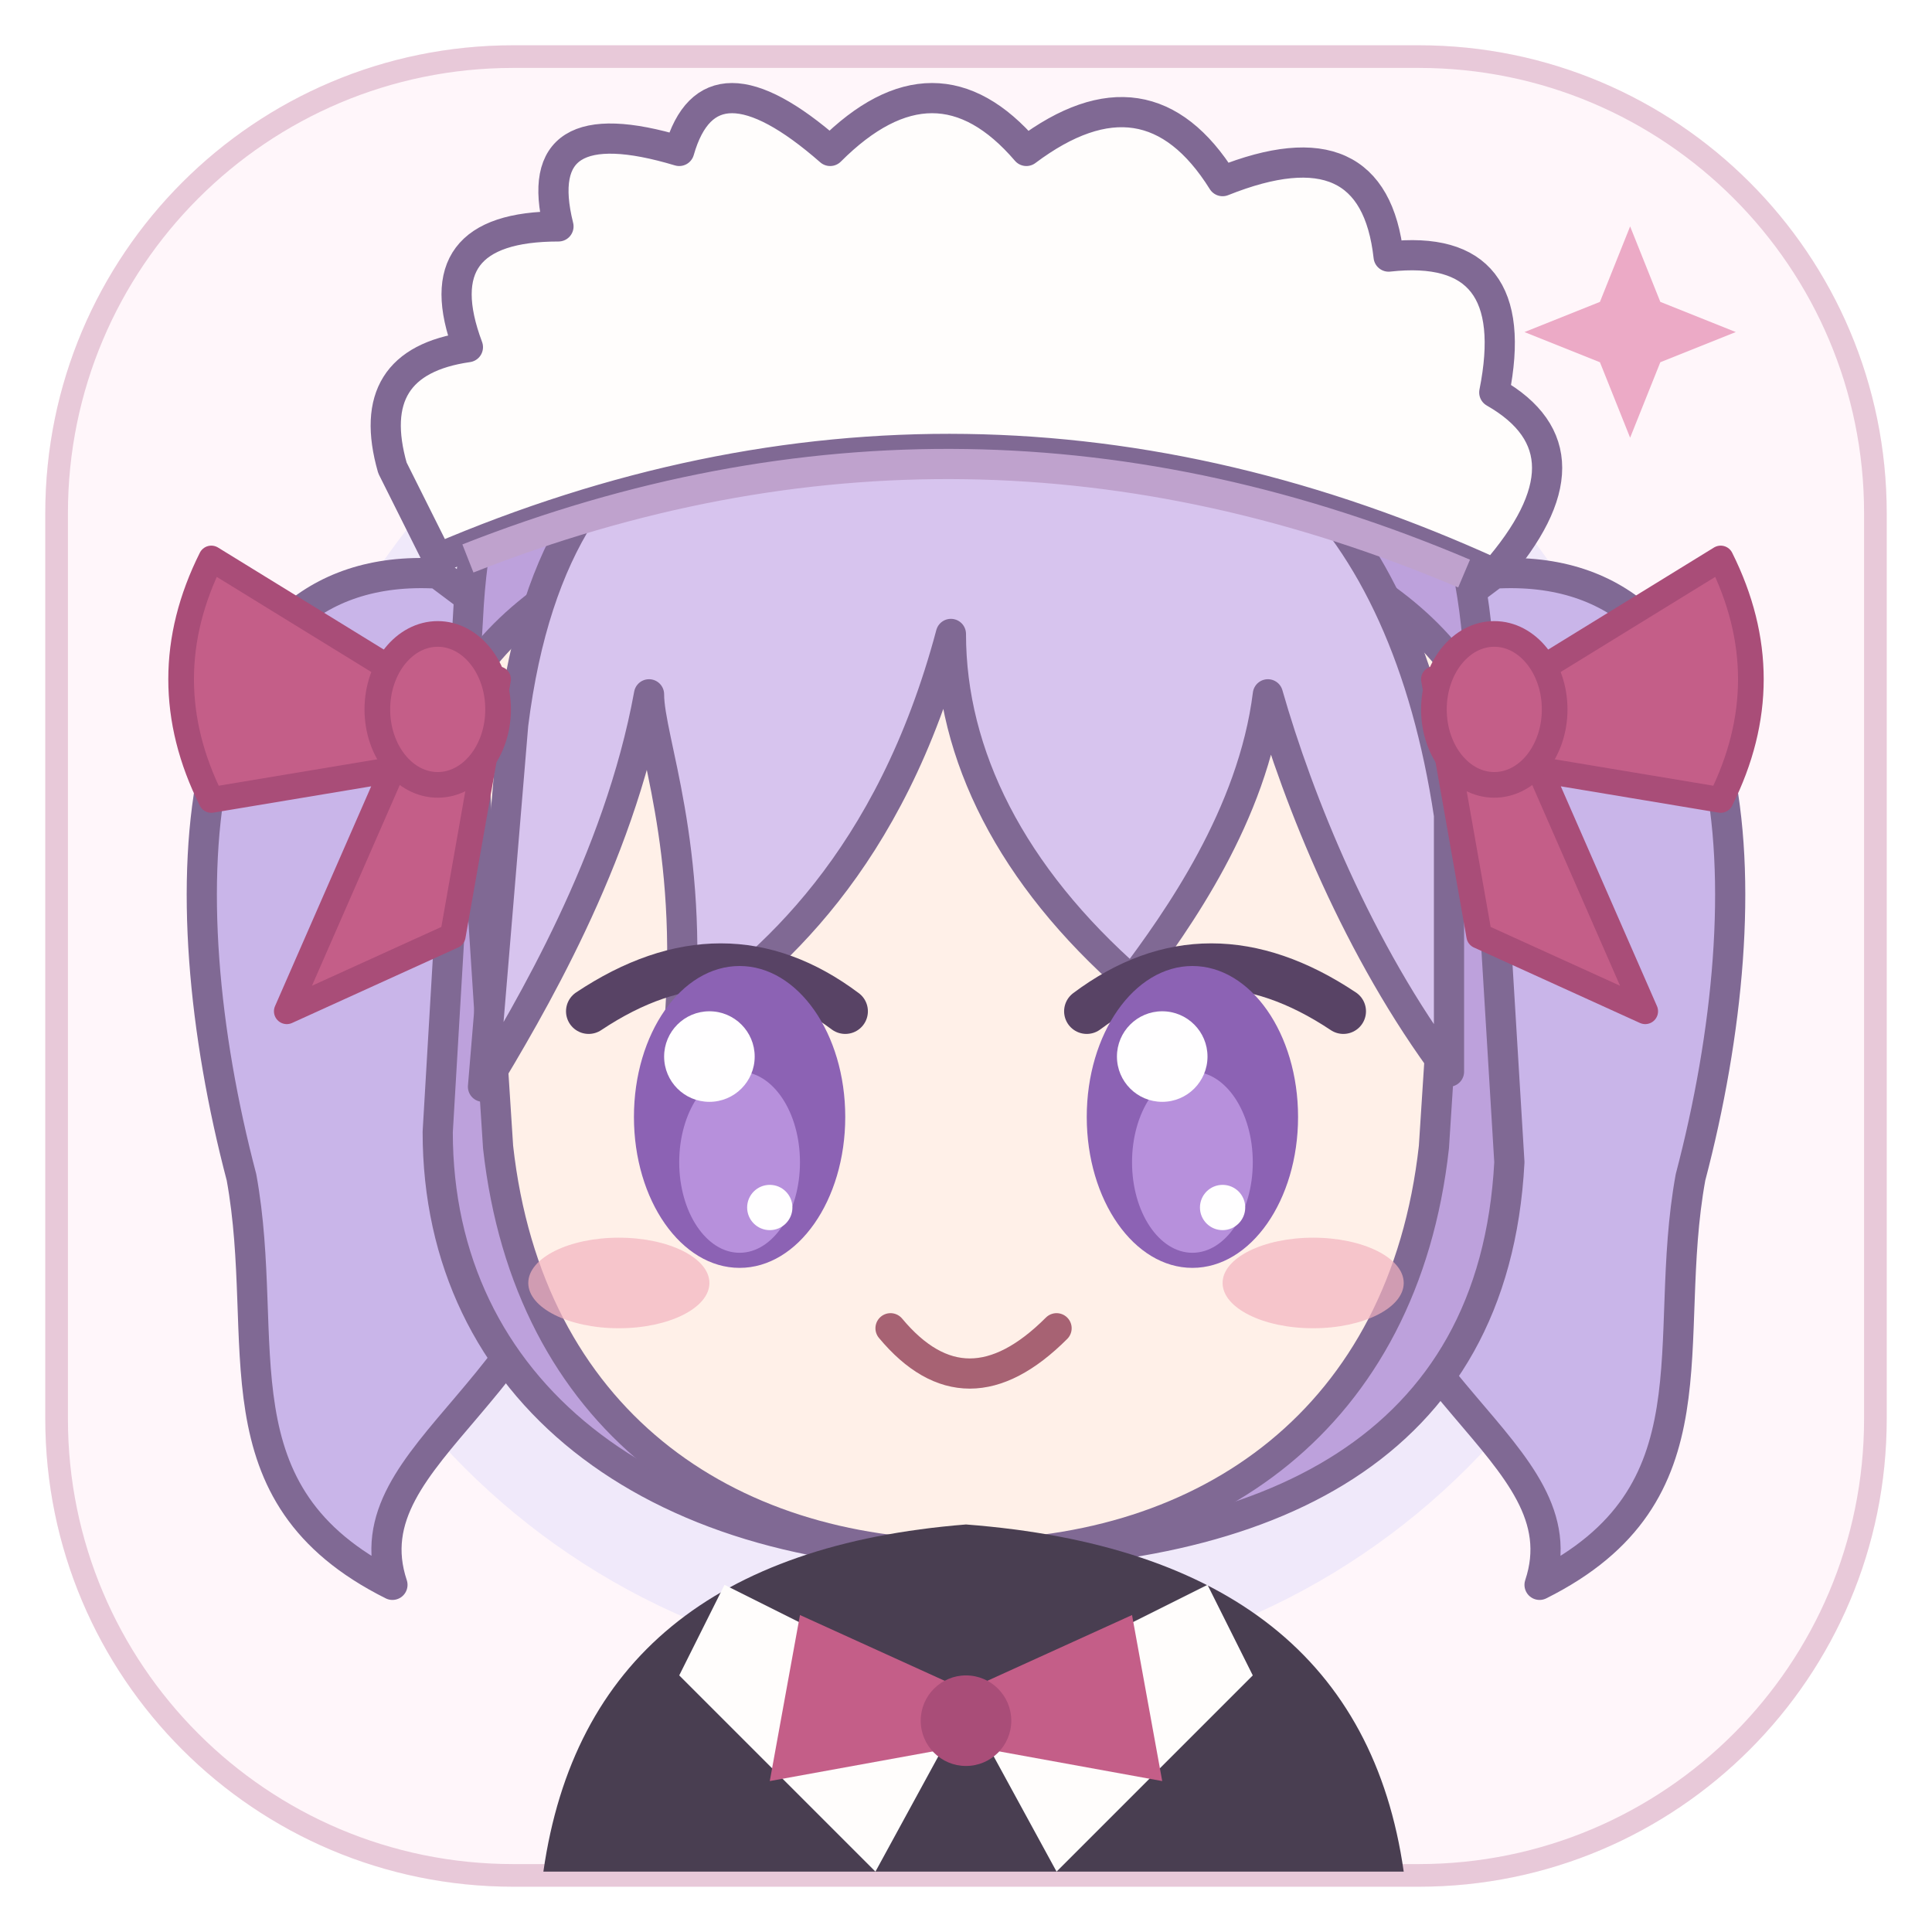
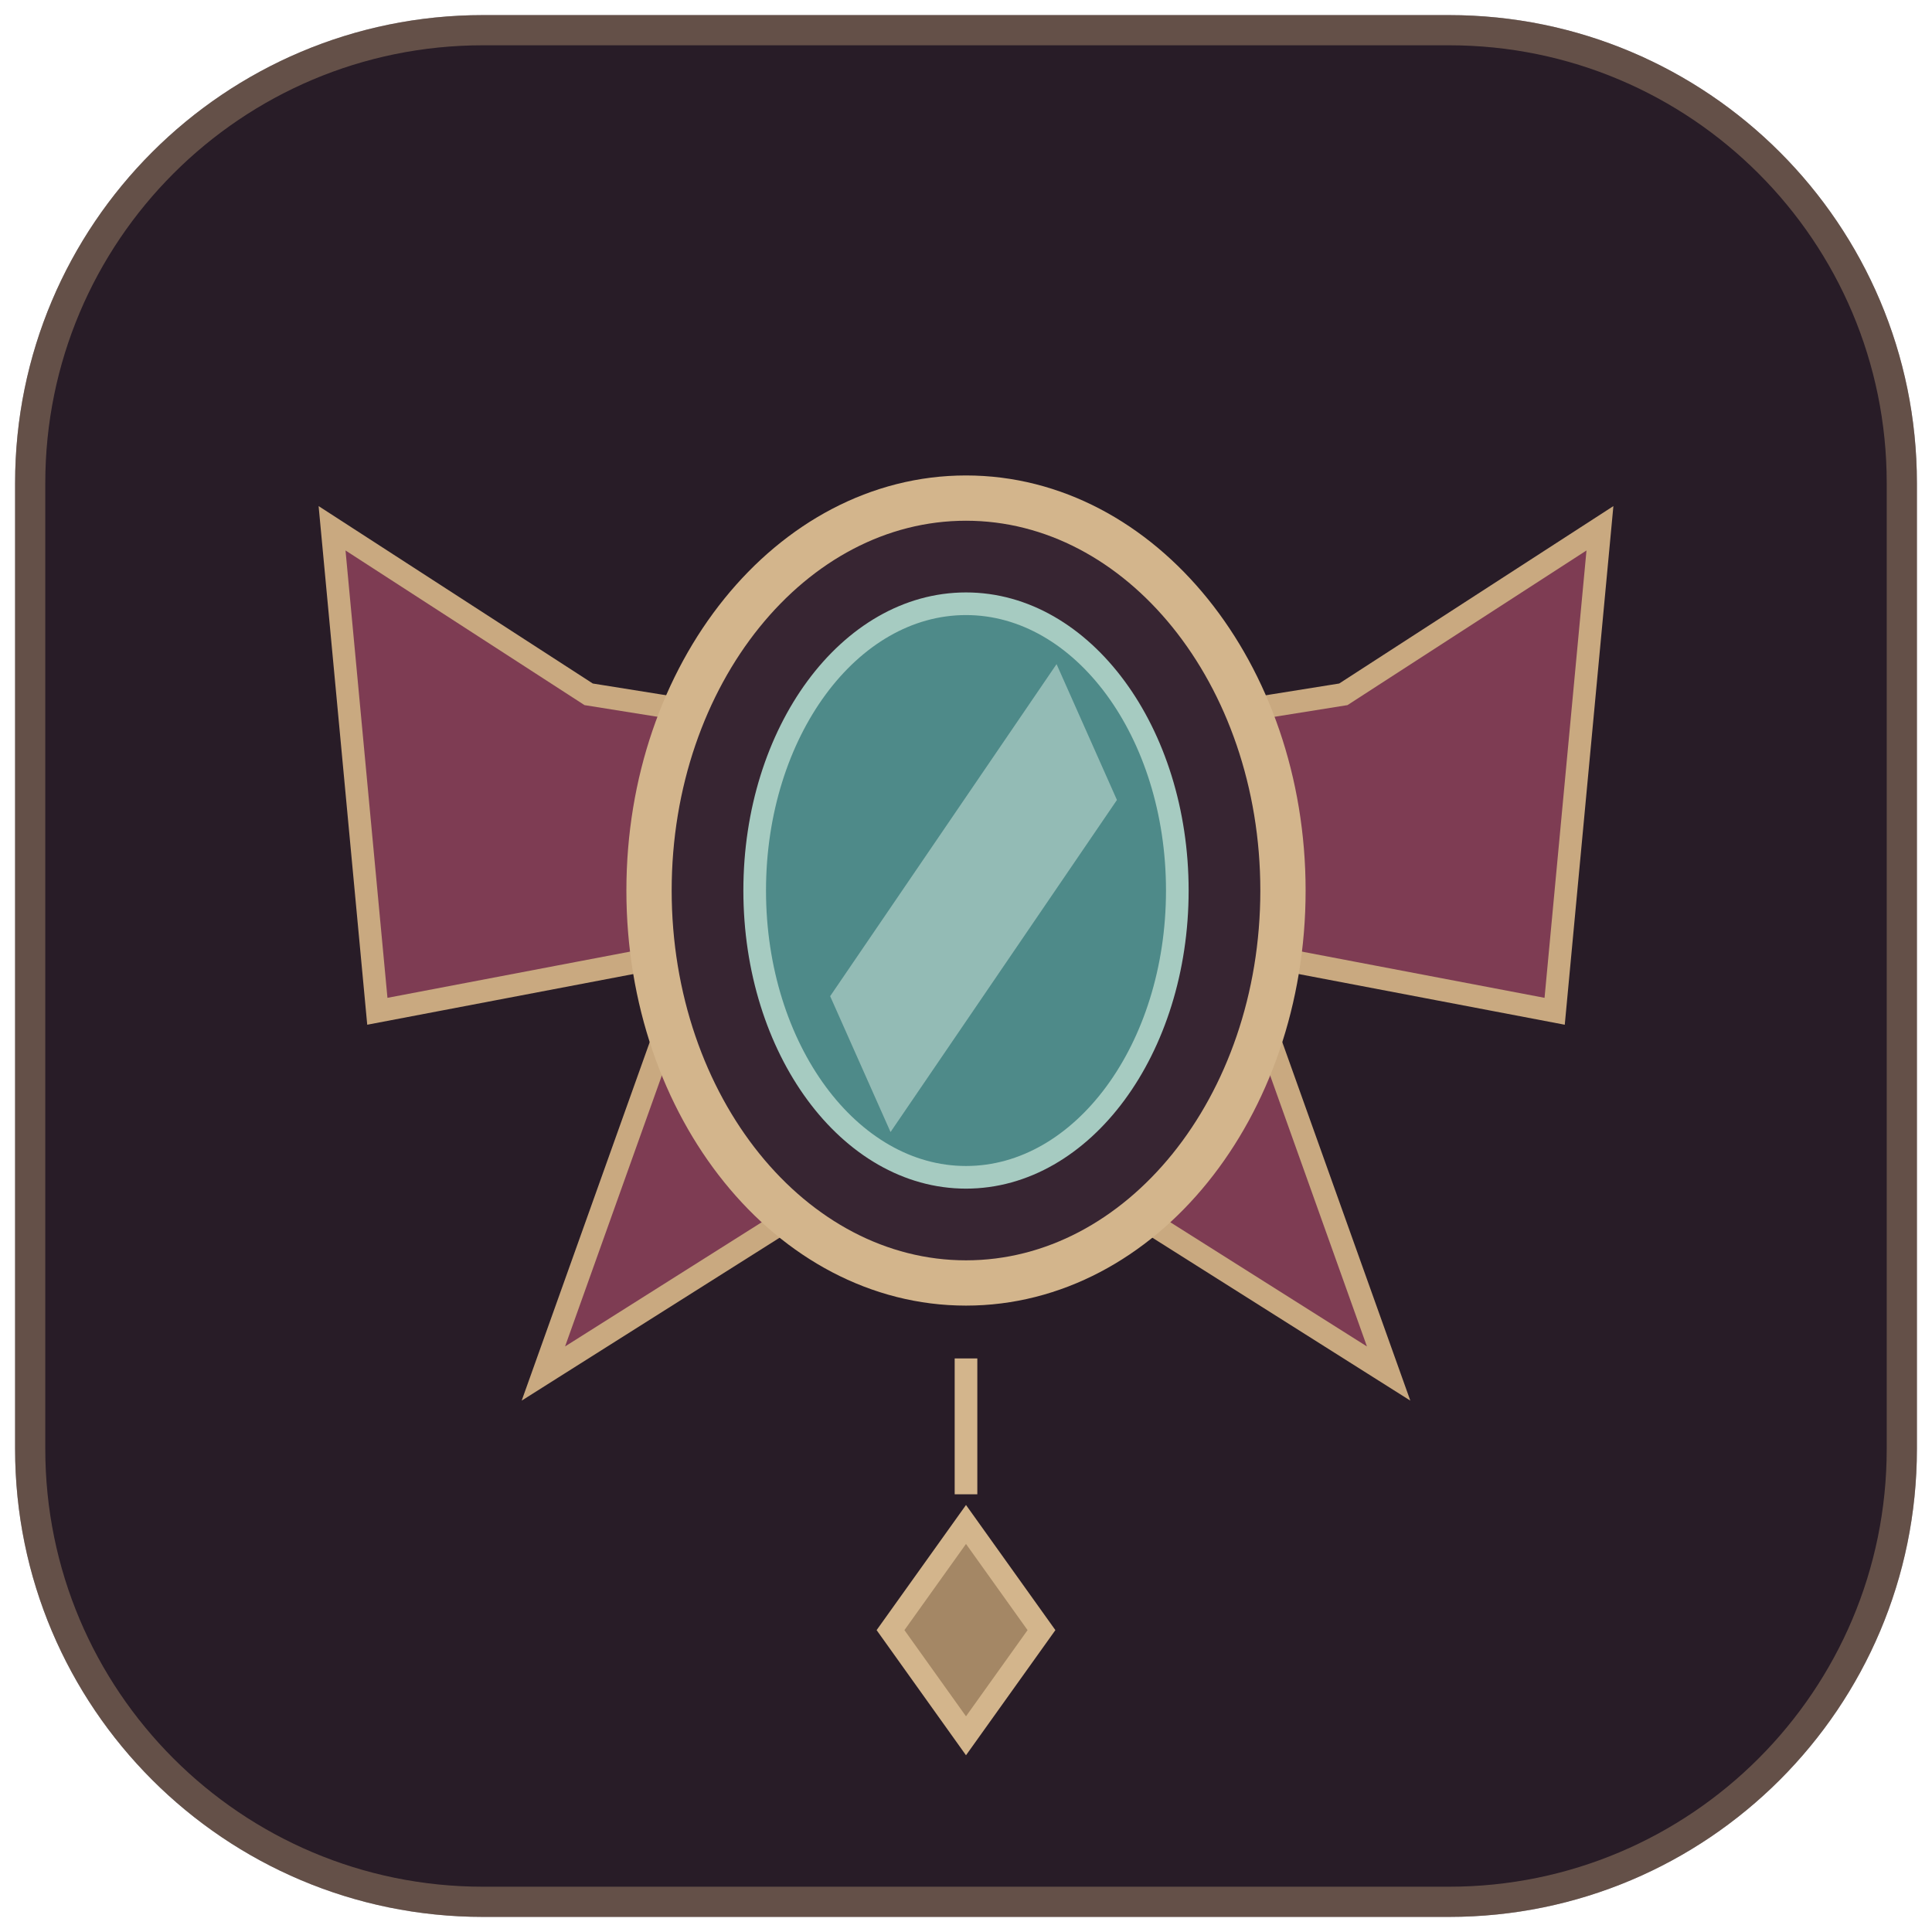
- <svg xmlns="http://www.w3.org/2000/svg" width="256" height="256" viewBox="0 0 128 128" fill="none">
-   <rect x="3" y="3" width="122" height="122" rx="31" fill="#FFF6FA" />
-   <rect x="3.75" y="3.75" width="120.5" height="120.5" rx="30.25" stroke="#E8C9D9" stroke-width="1.5" />
-   <circle cx="64" cy="64" r="47" fill="#F0E9FA" />
-   <g stroke="#806994" stroke-width="2" stroke-linejoin="round">
-     <path d="M29 38C12 37 11 59 16 78C18 89 14 99 26 105C23 96 38 92 39 76L37 44Z" fill="#C9B5E9" />
-     <path d="M99 38C116 37 117 59 112 78C110 89 114 99 102 105C105 96 90 92 89 76L91 44Z" fill="#C9B5E9" />
-     <path d="M31 41C32 20 45 15 64 16C84 14 97 24 98 44L100 77C99 96 84 103 64 103C43 103 29 92 29 75Z" fill="#BDA1DC" />
-     <path d="M31 45C42 28 86 28 97 45L95 76C93 94 80 103 64 103C48 103 35 94 33 76Z" fill="#FFF0E8" />
-     <path d="M34 48C37 24 53 24 65 26C82 23 93 34 96 54L96 71C90 63 86 53 84 46C83 54 78 61 75 65C67 58 63 50 63 42C59 57 51 64 45 68C46 56 43 49 43 46C41 57 35 67 32 72Z" fill="#D7C4EE" />
-     <path d="M29 37L26 31Q24 24 31 23Q28 15 37 15Q35 7 45 10Q47 3 55 10Q62 3 68 10Q76 4 81 12Q91 8 92 17Q101 16 99 26Q106 30 99 38Q64 22 29 37Z" fill="#FFFDFC" />
-     <path d="M31 37Q64 24 97 38" stroke="#BFA2CD" />
-   </g>
-   <g fill="#C45E88" stroke="#A94D78" stroke-width="1.7" stroke-linejoin="round">
-     <path d="M27 45L14 37Q10 45 14 53L26 51L19 67L30 62L33 45Z" />
-     <path d="M101 45L114 37Q118 45 114 53L102 51L109 67L98 62L95 45Z" />
-     <ellipse cx="29" cy="47" rx="4" ry="5" />
-     <ellipse cx="99" cy="47" rx="4" ry="5" />
-   </g>
-   <path d="M39 67Q48 61 56 67M72 67Q80 61 89 67" stroke="#584365" stroke-width="3" stroke-linecap="round" />
-   <ellipse cx="49" cy="74" rx="7" ry="10" fill="#8C62B4" />
-   <ellipse cx="79" cy="74" rx="7" ry="10" fill="#8C62B4" />
-   <ellipse cx="49" cy="77" rx="4" ry="6" fill="#B790DC" />
-   <ellipse cx="79" cy="77" rx="4" ry="6" fill="#B790DC" />
-   <circle cx="47" cy="70" r="3" fill="#FFFEFF" />
-   <circle cx="77" cy="70" r="3" fill="#FFFEFF" />
-   <circle cx="51" cy="80" r="1.5" fill="#FFFEFF" />
-   <circle cx="81" cy="80" r="1.5" fill="#FFFEFF" />
-   <ellipse cx="41" cy="85" rx="6" ry="3" fill="#F3B3C0" fill-opacity=".7" />
-   <ellipse cx="87" cy="85" rx="6" ry="3" fill="#F3B3C0" fill-opacity=".7" />
-   <path d="M59 88Q64 94 70 88" stroke="#A76273" stroke-width="2" stroke-linecap="round" />
-   <path d="M36 124Q39 103 64 101Q90 103 93 124" fill="#493E51" />
-   <path d="M48 105L64 113L58 124L45 111ZM80 105L64 113L70 124L83 111Z" fill="#FFFDFC" />
-   <path d="M64 112L53 107L51 118L62 116ZM64 112L75 107L77 118L66 116Z" fill="#C45E88" />
-   <circle cx="64" cy="114" r="3" fill="#A94D78" />
-   <path d="M108 15L110 20L115 22L110 24L108 29L106 24L101 22L106 20Z" fill="#ECAAC6" />
+ <svg xmlns="http://www.w3.org/2000/svg" width="128" height="128" viewBox="0 0 128 128" fill="none">
+   <rect x="1" y="1" width="126" height="126" rx="31" fill="#281C27" />
+   <rect x="2" y="2" width="124" height="124" rx="30" stroke="#C6A77F" stroke-opacity=".38" stroke-width="2" />
+   <path d="M39 46 22 35l3 32 21-4-10 28 19-12 9-29Z" fill="#7E3C53" stroke="#C9A980" stroke-width="1.5" />
+   <path d="m89 46 17-11-3 32-21-4 10 28-19-12-9-29Z" fill="#7E3C53" stroke="#C9A980" stroke-width="1.5" />
+   <ellipse cx="64" cy="59" rx="21" ry="26" fill="#372532" stroke="#D3B58C" stroke-width="3" />
+   <ellipse cx="64" cy="59" rx="14" ry="19" fill="#4E8A89" stroke="#A6CBC1" stroke-width="1.5" />
+   <path d="m55 66 15-22 4 9-15 22Z" fill="#B1D1C8" fill-opacity=".7" />
+   <path d="M64 90v9m0 2-5 7 5 7 5-7Z" stroke="#D3B58C" stroke-width="1.5" fill="#A48765" />
</svg>
